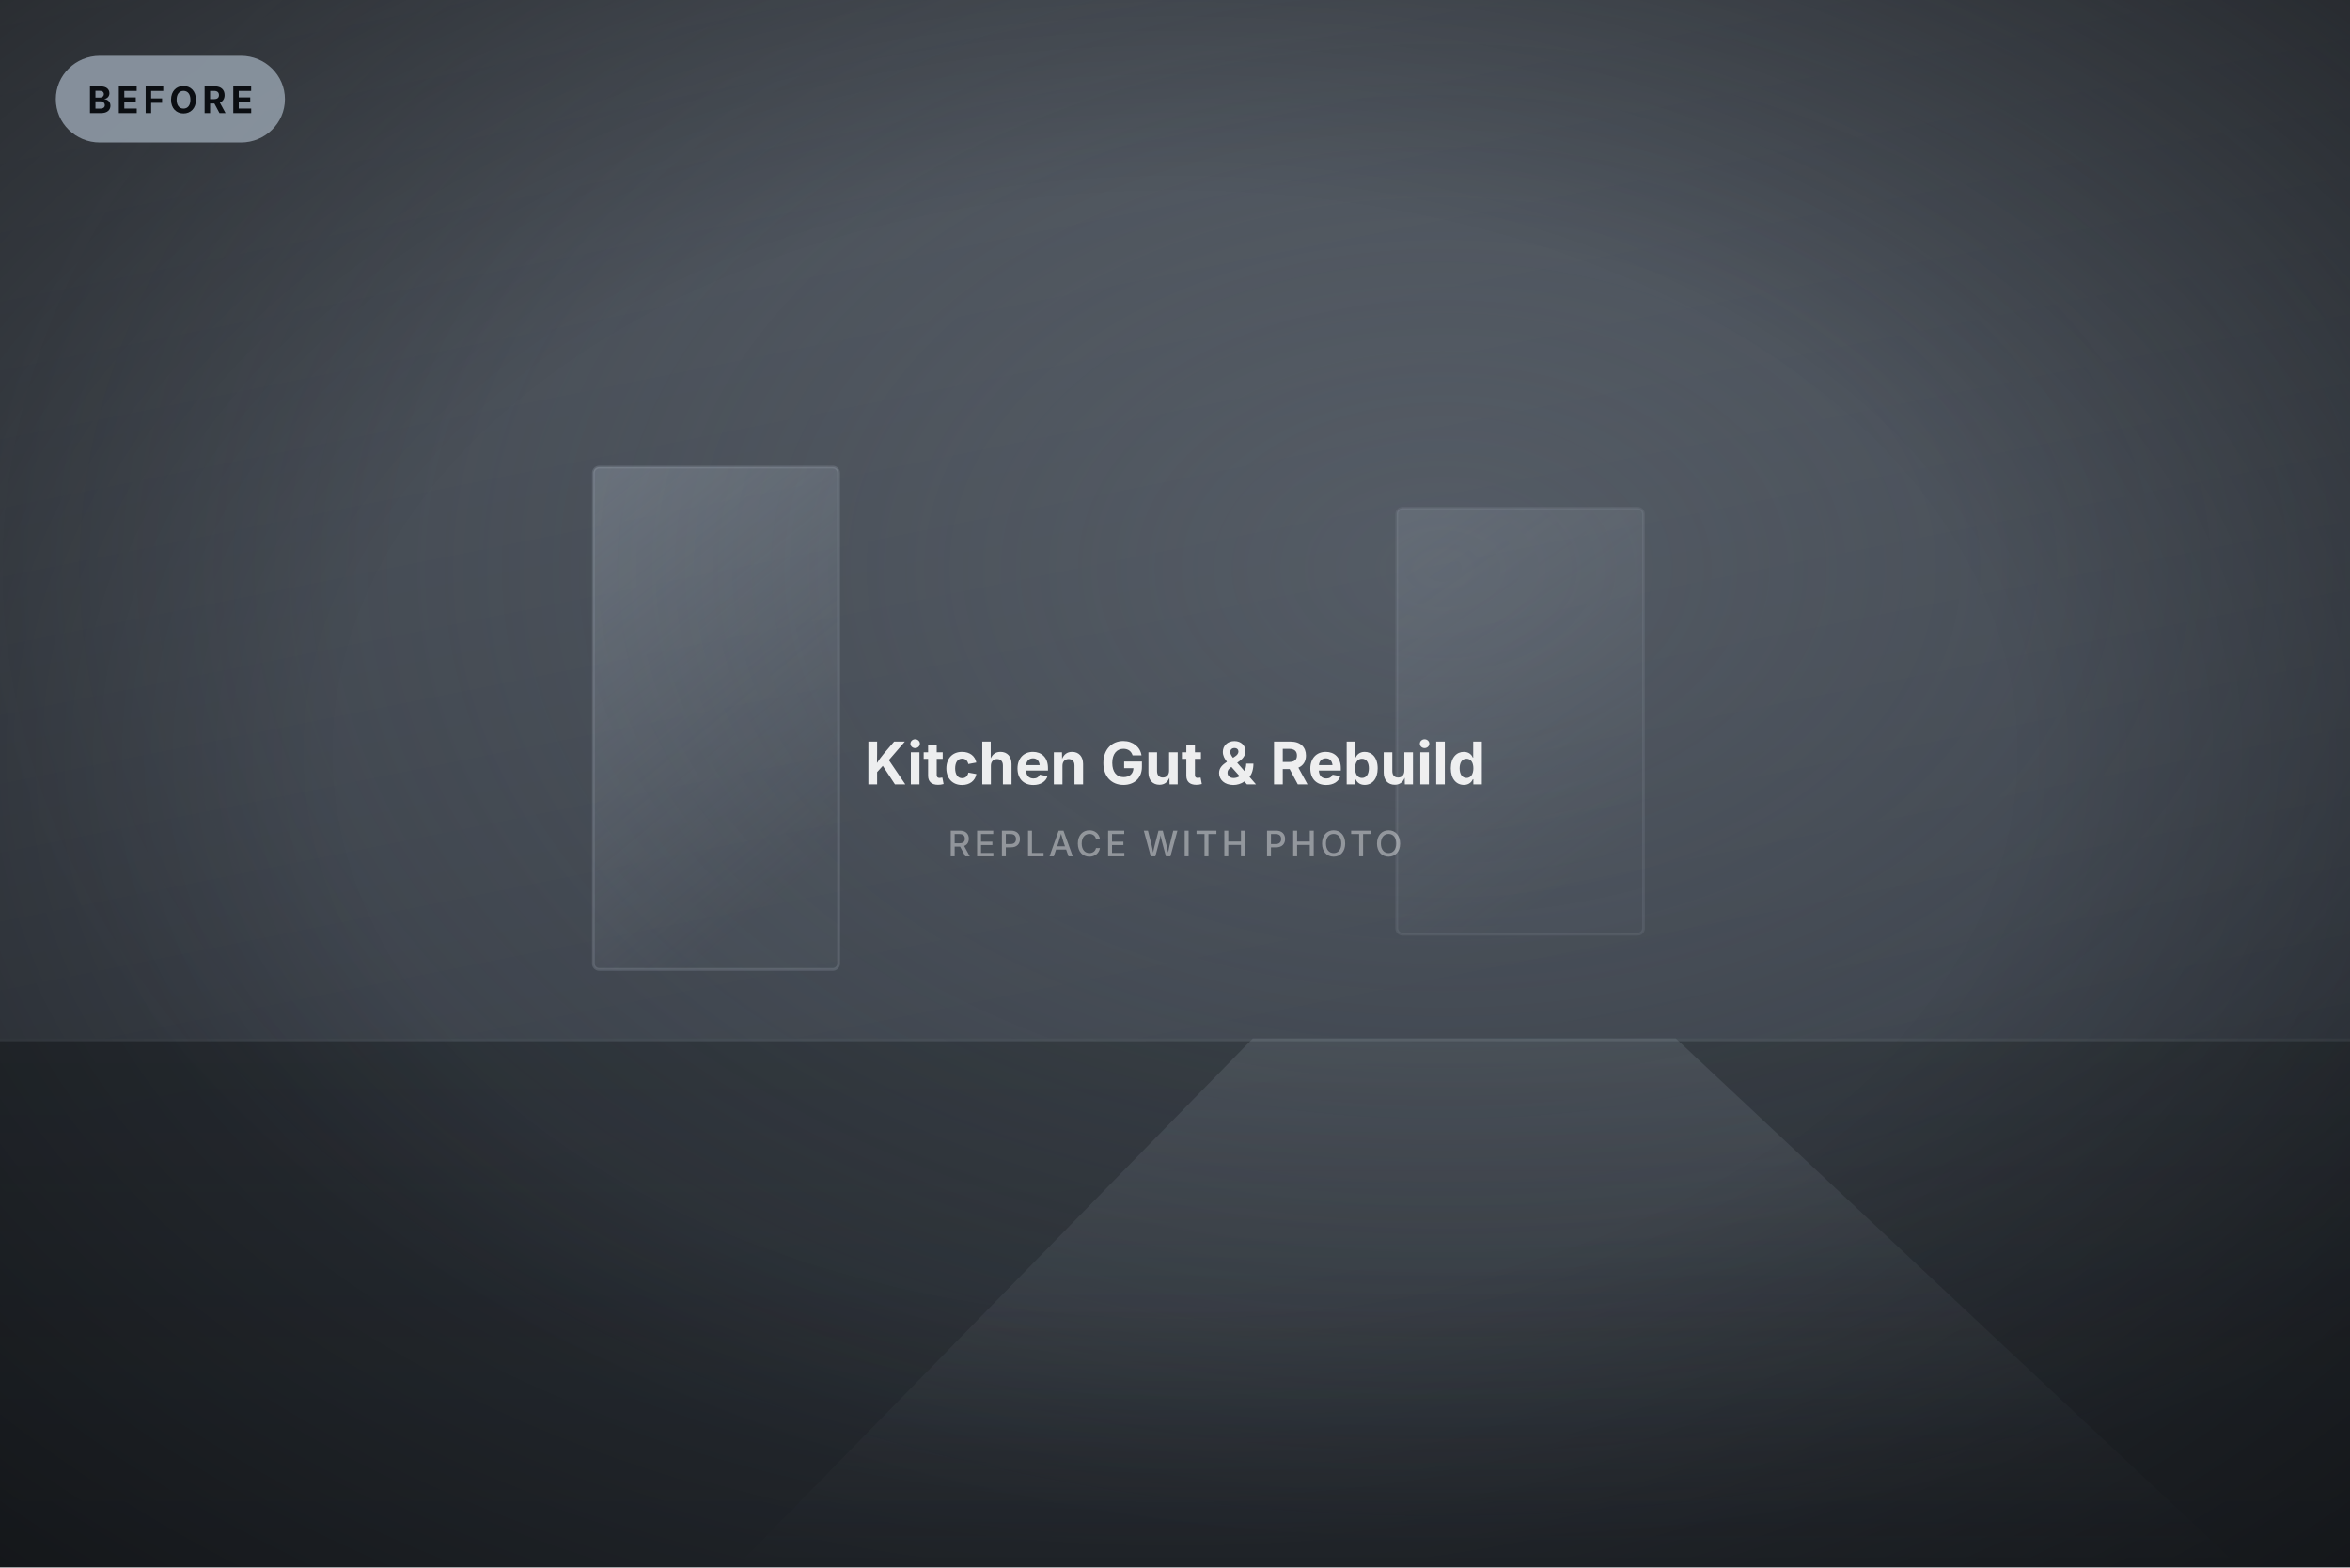
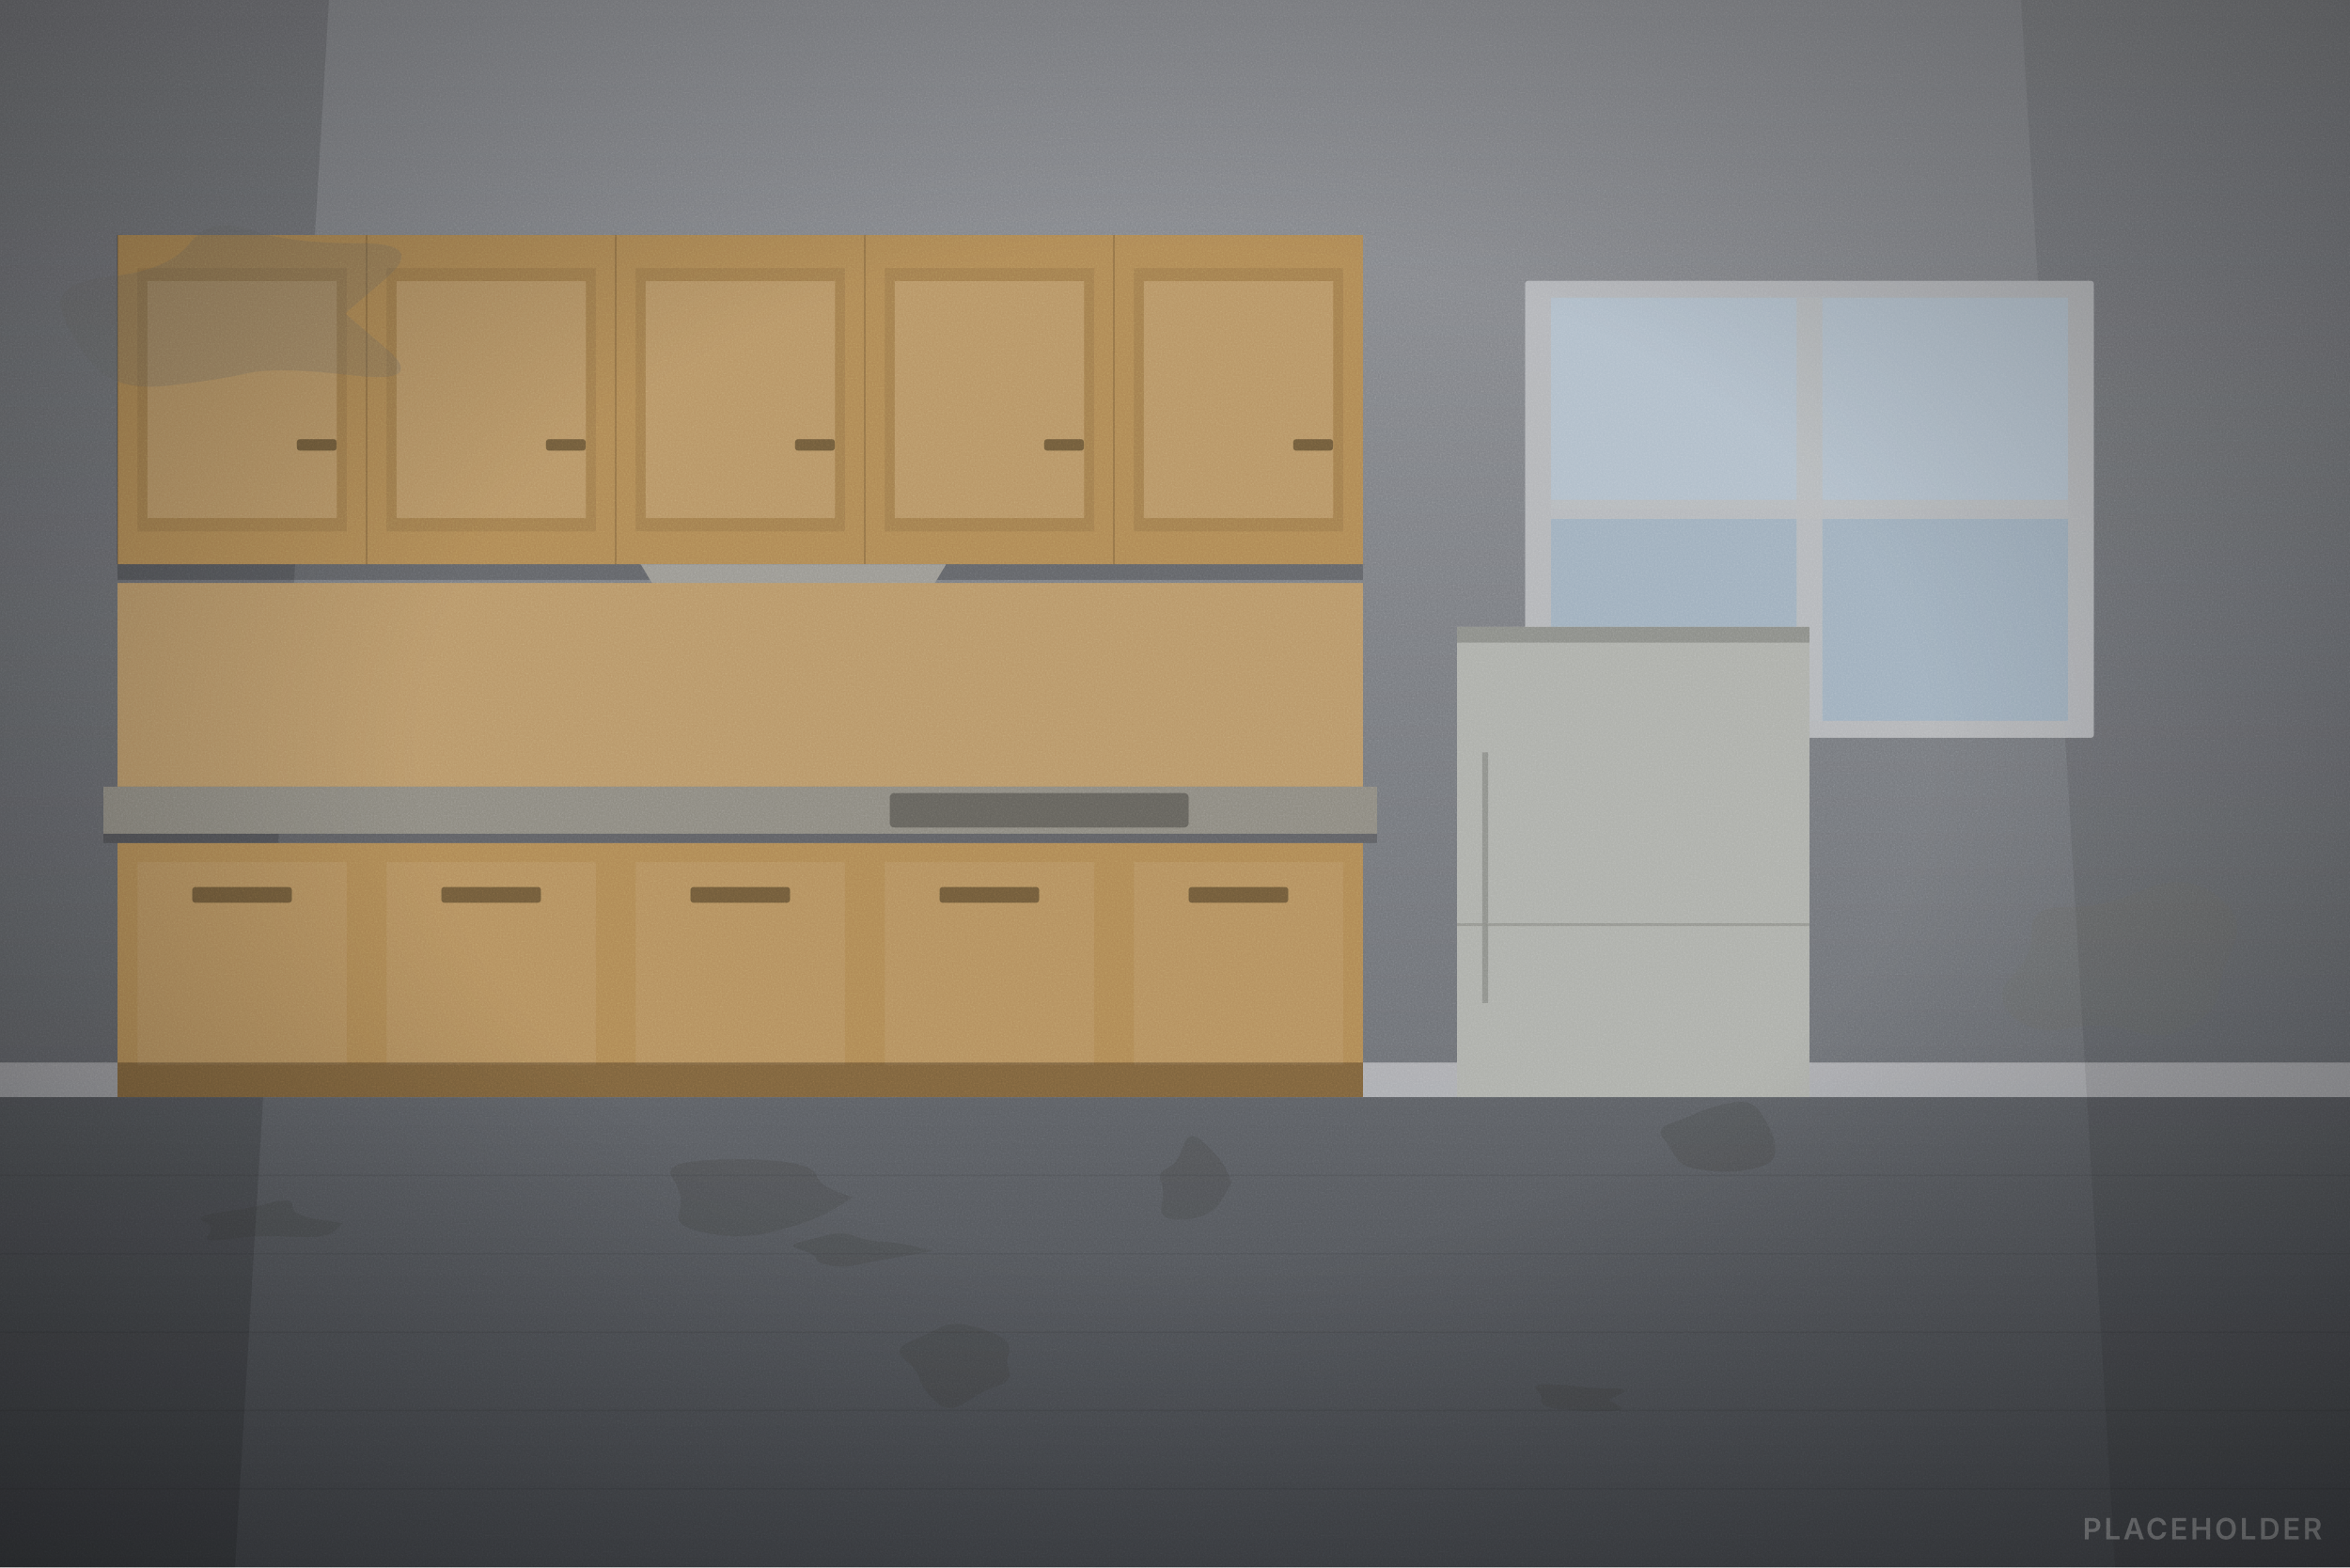
- <svg xmlns="http://www.w3.org/2000/svg" viewBox="0 0 1600 1067" width="1600" height="1067" role="img" aria-label="Kitchen Gut &amp; Rebuild — placeholder image">
+ <svg xmlns="http://www.w3.org/2000/svg" viewBox="0 0 1600 1067" width="1600" height="1067" role="img" aria-label="Before: Kitchen gut and rebuild — illustrated placeholder">
  <defs>
-     <linearGradient id="wall-hillside-kitchen-before" x1="0" y1="0" x2="0.3" y2="1">
-       <stop offset="0" stop-color="#4A5058" />
-       <stop offset="1" stop-color="#313740" />
+     <linearGradient id="wallk6185" x1="0" y1="0" x2="0" y2="1">
+       <stop offset="0" stop-color="#8E9095" stop-opacity="1" />
+       <stop offset="1" stop-color="#6E7176" stop-opacity="1" />
    </linearGradient>
-     <linearGradient id="floor-hillside-kitchen-before" x1="0" y1="0" x2="0" y2="1">
-       <stop offset="0" stop-color="#262B31" stop-opacity="0.92" />
-       <stop offset="1" stop-color="#262B31" />
+     <linearGradient id="flrk6185" x1="0" y1="0" x2="0" y2="1">
+       <stop offset="0" stop-color="#5E6166" stop-opacity="1" />
+       <stop offset="1" stop-color="#45484D" stop-opacity="1" />
    </linearGradient>
-     <linearGradient id="pane-hillside-kitchen-before" x1="0" y1="0" x2="0.4" y2="1">
-       <stop offset="0" stop-color="#A5B0BD" stop-opacity="0.85" />
-       <stop offset="1" stop-color="#A5B0BD" stop-opacity="0.12" />
-     </linearGradient>
-     <linearGradient id="shaft-hillside-kitchen-before" x1="0" y1="0" x2="0" y2="1">
-       <stop offset="0" stop-color="#A5B0BD" stop-opacity="0.34" />
-       <stop offset="1" stop-color="#A5B0BD" stop-opacity="0" />
-     </linearGradient>
-     <radialGradient id="lamp-hillside-kitchen-before" cx="0.613" cy="0.364" r="0.62">
-       <stop offset="0" stop-color="#8A94A0" stop-opacity="0.30" />
-       <stop offset="1" stop-color="#8A94A0" stop-opacity="0" />
-     </radialGradient>
-     <radialGradient id="vig-hillside-kitchen-before" cx="0.5" cy="0.48" r="0.78">
-       <stop offset="0.45" stop-color="#000000" stop-opacity="0" />
-       <stop offset="1" stop-color="#000000" stop-opacity="0.55" />
+     <filter id="grk6185" x="0" y="0" width="100%" height="100%">
+       <feTurbulence type="fractalNoise" baseFrequency="0.9" numOctaves="3" seed="7" result="n" />
+       <feColorMatrix in="n" type="saturate" values="0" />
+       <feComponentTransfer>
+         <feFuncA type="linear" slope="0.5" />
+       </feComponentTransfer>
+     </filter>
+     <radialGradient id="vgk6185" cx="0.5" cy="0.48" r="0.76">
+       <stop offset="0.42" stop-color="#000" stop-opacity="0" />
+       <stop offset="1" stop-color="#000" stop-opacity="0.42" />
    </radialGradient>
  </defs>
-   <rect width="1600" height="1067" fill="url(#wall-hillside-kitchen-before)" />
-   <rect x="404" y="318" width="167" height="342" rx="4" fill="url(#pane-hillside-kitchen-before)" fill-opacity="0.42" />
-   <rect x="404" y="318" width="167" height="342" rx="4" fill="none" stroke="#A5B0BD" stroke-opacity="0.23" stroke-width="1.9" />
-   <rect x="951" y="346" width="168" height="290" rx="4" fill="url(#pane-hillside-kitchen-before)" fill-opacity="0.25" />
-   <rect x="951" y="346" width="168" height="290" rx="4" fill="none" stroke="#A5B0BD" stroke-opacity="0.14" stroke-width="1.9" />
-   <rect y="707" width="1600" height="360" fill="url(#floor-hillside-kitchen-before)" />
-   <rect y="707" width="1600" height="1.9" fill="#A5B0BD" fill-opacity="0.18" />
-   <path d="M853 707 L1141 707 L1525 1067 L501 1067 Z" fill="url(#shaft-hillside-kitchen-before)" fill-opacity="0.5" />
-   <rect width="1600" height="1067" fill="url(#lamp-hillside-kitchen-before)" />
-   <rect width="1600" height="1067" fill="url(#vig-hillside-kitchen-before)" />
-   <text x="800" y="534" text-anchor="middle" font-family="Inter, Helvetica, Arial, sans-serif" font-size="40" font-weight="650" fill="#FFFFFF" fill-opacity="0.90">Kitchen Gut &amp; Rebuild</text>
-   <text x="800" y="583" text-anchor="middle" font-family="Inter, Helvetica, Arial, sans-serif" font-size="24" font-weight="500" letter-spacing="2.4" fill="#FFFFFF" fill-opacity="0.40">REPLACE WITH PHOTO</text>
-   <g>
-     <rect x="38" y="38" width="156" height="59" rx="30" fill="#8A94A0" fill-opacity="0.95" />
-     <text x="116" y="77" text-anchor="middle" font-family="Inter, Helvetica, Arial, sans-serif" font-size="25" font-weight="700" letter-spacing="3.1" fill="#0B0E12">BEFORE</text>
-   </g>
+   <rect x="0.0" y="0.0" width="1600.0" height="746.9" fill="url(#wallk6185)" />
+   <rect x="0.0" y="746.9" width="1600.0" height="320.1" fill="url(#flrk6185)" />
+   <rect x="0.0" y="723.4" width="1600.0" height="23.5" fill="#B7B9BC" fill-opacity="0.850" />
+   <polygon points="0.0,0.0 224.0,0.0 160.0,1067.0 0.0,1067.0" fill="#000" fill-opacity="0.130" />
+   <polygon points="1600.0,0.0 1376.0,0.0 1440.0,1067.0 1600.0,1067.0" fill="#000" fill-opacity="0.080" />
+   <rect x="80.0" y="160.0" width="848.0" height="224.1" fill="#B08A56" />
+   <rect x="93.6" y="182.5" width="142.5" height="179.3" fill="#a48050" />
+   <rect x="100.4" y="191.4" width="128.9" height="161.3" fill="#b89667" />
+   <rect x="202.1" y="299.0" width="27.1" height="7.8" fill="#6B5738" fill-opacity="0.900" rx="2.0" />
+   <line x1="80.0" y1="160.0" x2="80.0" y2="384.1" stroke="#000" stroke-width="1.20" stroke-opacity="0.160" stroke-linecap="butt" />
+   <rect x="263.2" y="182.5" width="142.5" height="179.3" fill="#a48050" />
+   <rect x="270.0" y="191.4" width="128.9" height="161.3" fill="#b89667" />
+   <rect x="371.7" y="299.0" width="27.1" height="7.8" fill="#6B5738" fill-opacity="0.900" rx="2.0" />
+   <line x1="249.6" y1="160.0" x2="249.6" y2="384.1" stroke="#000" stroke-width="1.20" stroke-opacity="0.160" stroke-linecap="butt" />
+   <rect x="432.8" y="182.5" width="142.5" height="179.3" fill="#a48050" />
+   <rect x="439.6" y="191.4" width="128.9" height="161.3" fill="#b89667" />
+   <rect x="541.3" y="299.0" width="27.1" height="7.8" fill="#6B5738" fill-opacity="0.900" rx="2.0" />
+   <line x1="419.2" y1="160.0" x2="419.2" y2="384.1" stroke="#000" stroke-width="1.20" stroke-opacity="0.160" stroke-linecap="butt" />
+   <rect x="602.4" y="182.5" width="142.5" height="179.3" fill="#a48050" />
+   <rect x="609.2" y="191.4" width="128.9" height="161.3" fill="#b89667" />
+   <rect x="710.9" y="299.0" width="27.1" height="7.8" fill="#6B5738" fill-opacity="0.900" rx="2.0" />
+   <line x1="588.8" y1="160.0" x2="588.8" y2="384.1" stroke="#000" stroke-width="1.20" stroke-opacity="0.160" stroke-linecap="butt" />
+   <rect x="772.0" y="182.5" width="142.5" height="179.3" fill="#a48050" />
+   <rect x="778.8" y="191.4" width="128.9" height="161.3" fill="#b89667" />
+   <rect x="880.5" y="299.0" width="27.1" height="7.8" fill="#6B5738" fill-opacity="0.900" rx="2.0" />
+   <line x1="758.4" y1="160.0" x2="758.4" y2="384.1" stroke="#000" stroke-width="1.20" stroke-opacity="0.160" stroke-linecap="butt" />
+   <rect x="80.0" y="384.1" width="848.0" height="10.7" fill="#000" fill-opacity="0.200" />
+   <polygon points="436.2,384.1 644.2,384.1 612.2,437.5 468.2,437.5" fill="#9C9A94" />
+   <rect x="80.0" y="396.9" width="848.0" height="138.7" fill="#b9986a" />
+   <rect x="70.4" y="535.6" width="867.2" height="32.0" fill="#8E8B82" />
+   <rect x="70.4" y="567.6" width="867.2" height="6.4" fill="#000" fill-opacity="0.180" />
+   <rect x="80.0" y="574.0" width="848.0" height="172.9" fill="#B08A56" />
+   <rect x="93.6" y="586.9" width="142.5" height="138.3" fill="#b59160" />
+   <rect x="130.9" y="603.9" width="67.8" height="10.7" fill="#6B5738" fill-opacity="0.900" rx="2.0" />
+   <rect x="263.2" y="586.9" width="142.5" height="138.3" fill="#b59160" />
+   <rect x="300.5" y="603.9" width="67.8" height="10.7" fill="#6B5738" fill-opacity="0.900" rx="2.0" />
+   <rect x="432.8" y="586.9" width="142.5" height="138.3" fill="#b59160" />
+   <rect x="470.1" y="603.9" width="67.8" height="10.7" fill="#6B5738" fill-opacity="0.900" rx="2.0" />
+   <rect x="602.4" y="586.9" width="142.5" height="138.3" fill="#b59160" />
+   <rect x="639.7" y="603.9" width="67.8" height="10.7" fill="#6B5738" fill-opacity="0.900" rx="2.0" />
+   <rect x="772.0" y="586.9" width="142.5" height="138.3" fill="#b59160" />
+   <rect x="809.3" y="603.9" width="67.8" height="10.7" fill="#6B5738" fill-opacity="0.900" rx="2.0" />
+   <rect x="80.0" y="723.4" width="848.0" height="23.5" fill="#000" fill-opacity="0.280" />
+   <rect x="605.8" y="539.9" width="203.5" height="23.5" fill="#66645e" rx="3.0" />
+   <rect x="1038.4" y="191.2" width="387.2" height="311.1" fill="#B7B9BC" fill-opacity="0.950" rx="2.0" />
+   <rect x="1056.0" y="202.7" width="352.0" height="288.1" fill="#9FB0BE" fill-opacity="0.920" />
+   <rect x="1056.0" y="202.7" width="352.0" height="144.0" fill="#FFFFFF" fill-opacity="0.180" />
+   <line x1="1232.0" y1="202.7" x2="1232.0" y2="490.8" stroke="#B7B9BC" stroke-width="17.60" stroke-opacity="0.900" stroke-linecap="butt" />
+   <line x1="1056.0" y1="346.8" x2="1408.0" y2="346.8" stroke="#B7B9BC" stroke-width="12.96" stroke-opacity="0.900" stroke-linecap="butt" />
+   <rect x="992.0" y="426.8" width="240.0" height="320.1" fill="#AEB0AB" />
+   <rect x="992.0" y="426.8" width="240.0" height="10.7" fill="#8D8F8A" />
+   <line x1="1011.2" y1="512.2" x2="1011.2" y2="682.9" stroke="#8D8F8A" stroke-width="4.00" stroke-opacity="0.900" stroke-linecap="butt" />
+   <line x1="992.0" y1="629.5" x2="1232.0" y2="629.5" stroke="#8D8F8A" stroke-width="2.00" stroke-opacity="0.700" stroke-linecap="butt" />
+   <line x1="0.0" y1="800.2" x2="1600.0" y2="800.2" stroke="#000" stroke-width="1.00" stroke-opacity="0.070" stroke-linecap="butt" />
+   <line x1="0.0" y1="853.6" x2="1600.0" y2="853.6" stroke="#000" stroke-width="1.00" stroke-opacity="0.070" stroke-linecap="butt" />
+   <line x1="0.0" y1="907.0" x2="1600.0" y2="907.0" stroke="#000" stroke-width="1.00" stroke-opacity="0.070" stroke-linecap="butt" />
+   <line x1="0.0" y1="960.3" x2="1600.0" y2="960.3" stroke="#000" stroke-width="1.00" stroke-opacity="0.070" stroke-linecap="butt" />
+   <line x1="0.0" y1="1013.6" x2="1600.0" y2="1013.6" stroke="#000" stroke-width="1.00" stroke-opacity="0.070" stroke-linecap="butt" />
+   <line x1="0.0" y1="1067.0" x2="1600.0" y2="1067.0" stroke="#000" stroke-width="1.00" stroke-opacity="0.070" stroke-linecap="butt" />
+   <path d="M1095.3,953.0 Q1095.3,953.0 1101.8,956.6 Q1108.2,960.2 1096.2,960.6 Q1084.1,961.0 1076.8,960.4 Q1069.4,959.8 1062.9,959.4 Q1056.3,958.9 1052.3,957.1 Q1048.3,955.3 1049.4,953.1 Q1050.5,951.0 1046.5,946.6 Q1042.5,942.1 1055.2,942.5 Q1067.9,942.9 1075.9,944.1 Q1083.9,945.2 1097.5,945.2 Q1111.0,945.3 1103.2,949.2 Z" fill="#3A3C36" fill-opacity="0.180" />
+   <path d="M838.5,805.1 Q838.5,805.1 836.1,809.6 Q833.7,814.1 830.3,819.2 Q827.0,824.2 819.1,827.5 Q811.2,830.8 800.0,830.3 Q788.8,829.7 791.0,820.0 Q793.1,810.3 790.4,804.4 Q787.7,798.5 794.7,795.3 Q801.7,792.1 805.5,780.4 Q809.3,768.6 818.4,776.8 Q827.5,785.0 831.2,790.2 Q834.8,795.5 836.6,800.3 Z" fill="#3A3C36" fill-opacity="0.180" />
+   <path d="M233.1,832.8 Q233.1,832.8 228.2,837.8 Q223.2,842.9 204.6,842.2 Q186.0,841.5 177.6,841.7 Q169.2,841.8 153.3,843.9 Q137.3,845.9 141.8,840.6 Q146.3,835.3 139.5,832.1 Q132.7,829.0 142.1,826.9 Q151.5,824.8 160.2,823.8 Q168.9,822.9 184.0,818.9 Q199.2,814.9 199.2,821.2 Q199.3,827.5 216.2,830.1 Z" fill="#3A3C36" fill-opacity="0.180" />
+   <path d="M635.2,851.7 Q635.2,851.7 621.3,854.2 Q607.4,856.7 599.7,857.9 Q592.0,859.1 583.3,861.2 Q574.5,863.3 565.1,861.6 Q555.8,859.8 555.6,856.8 Q555.5,853.8 545.2,850.8 Q534.9,847.9 544.8,845.6 Q554.7,843.2 564.1,840.7 Q573.5,838.2 582.2,841.6 Q590.9,845.0 601.5,845.4 Q612.1,845.9 623.7,848.8 Z" fill="#3A3C36" fill-opacity="0.180" />
+   <path d="M580.7,815.1 Q580.7,815.1 573.6,819.7 Q566.5,824.3 556.6,828.8 Q546.7,833.3 525.9,838.7 Q505.2,844.0 482.6,839.8 Q460.0,835.6 462.0,827.8 Q463.9,820.0 463.4,815.1 Q462.8,810.1 457.3,801.0 Q451.9,791.8 479.0,790.0 Q506.1,788.2 529.6,790.4 Q553.0,792.7 555.9,800.1 Q558.8,807.4 569.8,811.3 Z" fill="#3A3C36" fill-opacity="0.180" />
+   <path d="M1208.1,775.9 Q1208.1,775.9 1208.7,783.5 Q1209.4,791.1 1198.1,794.5 Q1186.8,797.8 1175.9,797.7 Q1165.0,797.6 1154.6,795.8 Q1144.3,793.9 1140.9,787.8 Q1137.5,781.7 1132.4,775.0 Q1127.3,768.4 1137.9,764.6 Q1148.4,760.8 1156.6,757.2 Q1164.8,753.6 1178.1,750.8 Q1191.4,747.9 1197.2,755.6 Q1203.0,763.2 1205.5,769.6 Z" fill="#3A3C36" fill-opacity="0.180" />
+   <path d="M685.6,927.0 Q685.6,927.0 687.3,933.8 Q689.0,940.6 679.1,943.7 Q669.2,946.8 657.6,954.8 Q646.0,962.7 636.9,954.2 Q627.8,945.7 626.1,939.0 Q624.3,932.4 616.0,925.5 Q607.8,918.6 618.6,913.9 Q629.4,909.3 638.7,904.4 Q648.0,899.6 659.4,902.2 Q670.9,904.8 679.7,909.2 Q688.4,913.6 687.0,920.3 Z" fill="#3A3C36" fill-opacity="0.180" />
+   <path d="M235.0,213.4 Q235.0,213.4 263.1,237.5 Q291.2,261.6 240.1,255.6 Q188.9,249.5 168.7,254.1 Q148.6,258.7 114.1,262.6 Q79.7,266.4 64.4,249.2 Q49.1,232.0 42.2,212.2 Q35.3,192.5 75.3,188.2 Q115.3,183.9 129.3,165.4 Q143.3,147.0 170.6,156.5 Q197.9,165.9 244.4,165.6 Q290.9,165.3 262.9,189.4 Z" fill="#6E6F68" fill-opacity="0.250" />
+   <path d="M1513.3,661.5 Q1513.3,661.5 1510.5,676.1 Q1507.8,690.6 1490.0,699.6 Q1472.2,708.6 1452.5,702.0 Q1432.7,695.4 1408.2,700.1 Q1383.6,704.9 1369.9,691.4 Q1356.2,678.0 1370.2,664.3 Q1384.3,650.6 1383.2,633.8 Q1382.0,616.9 1406.4,617.6 Q1430.7,618.3 1458.6,606.0 Q1486.4,593.7 1507.7,608.5 Q1529.0,623.4 1521.2,642.5 Z" fill="#6E6F68" fill-opacity="0.200" />
+   <text x="1581" y="1048" text-anchor="end" font-family="Inter, Helvetica, Arial, sans-serif" font-size="20" font-weight="600" letter-spacing="1.7" fill="#FFFFFF" fill-opacity="0.34">PLACEHOLDER</text>
+   <rect width="1600" height="1067" filter="url(#grk6185)" opacity="0.5" style="mix-blend-mode:overlay" />
+   <rect width="1600" height="1067" fill="url(#vgk6185)" />
</svg>
